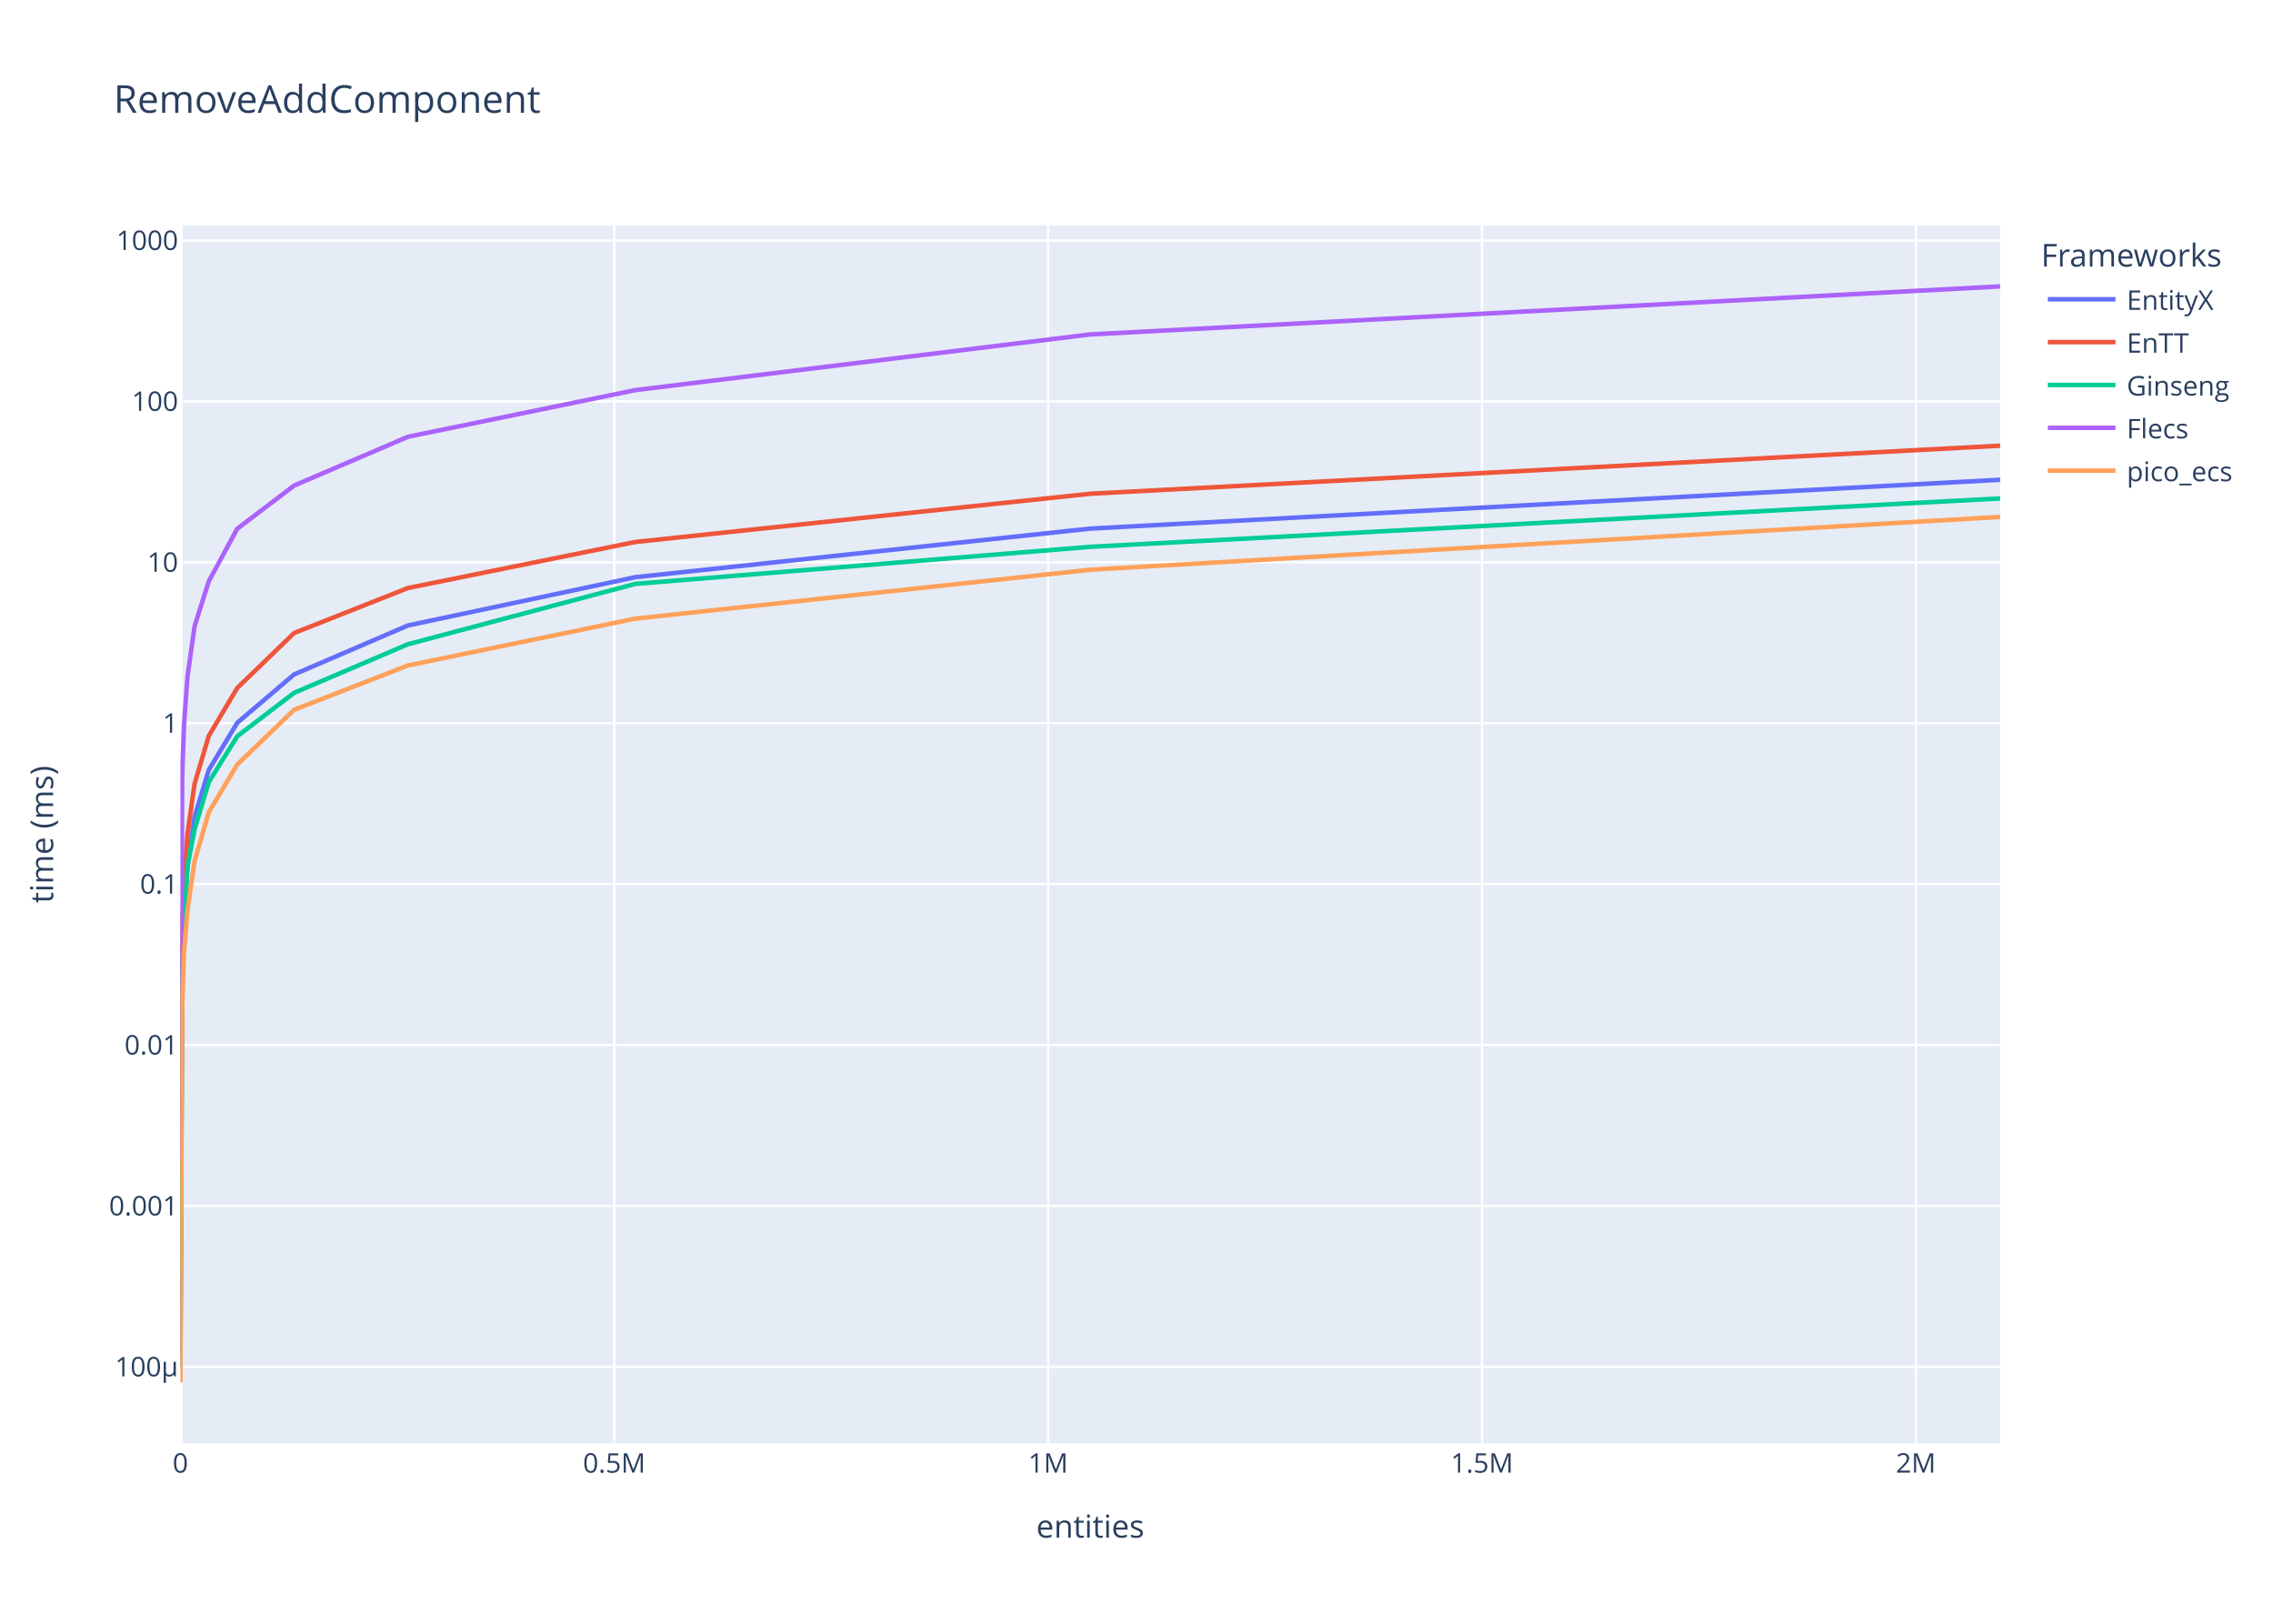
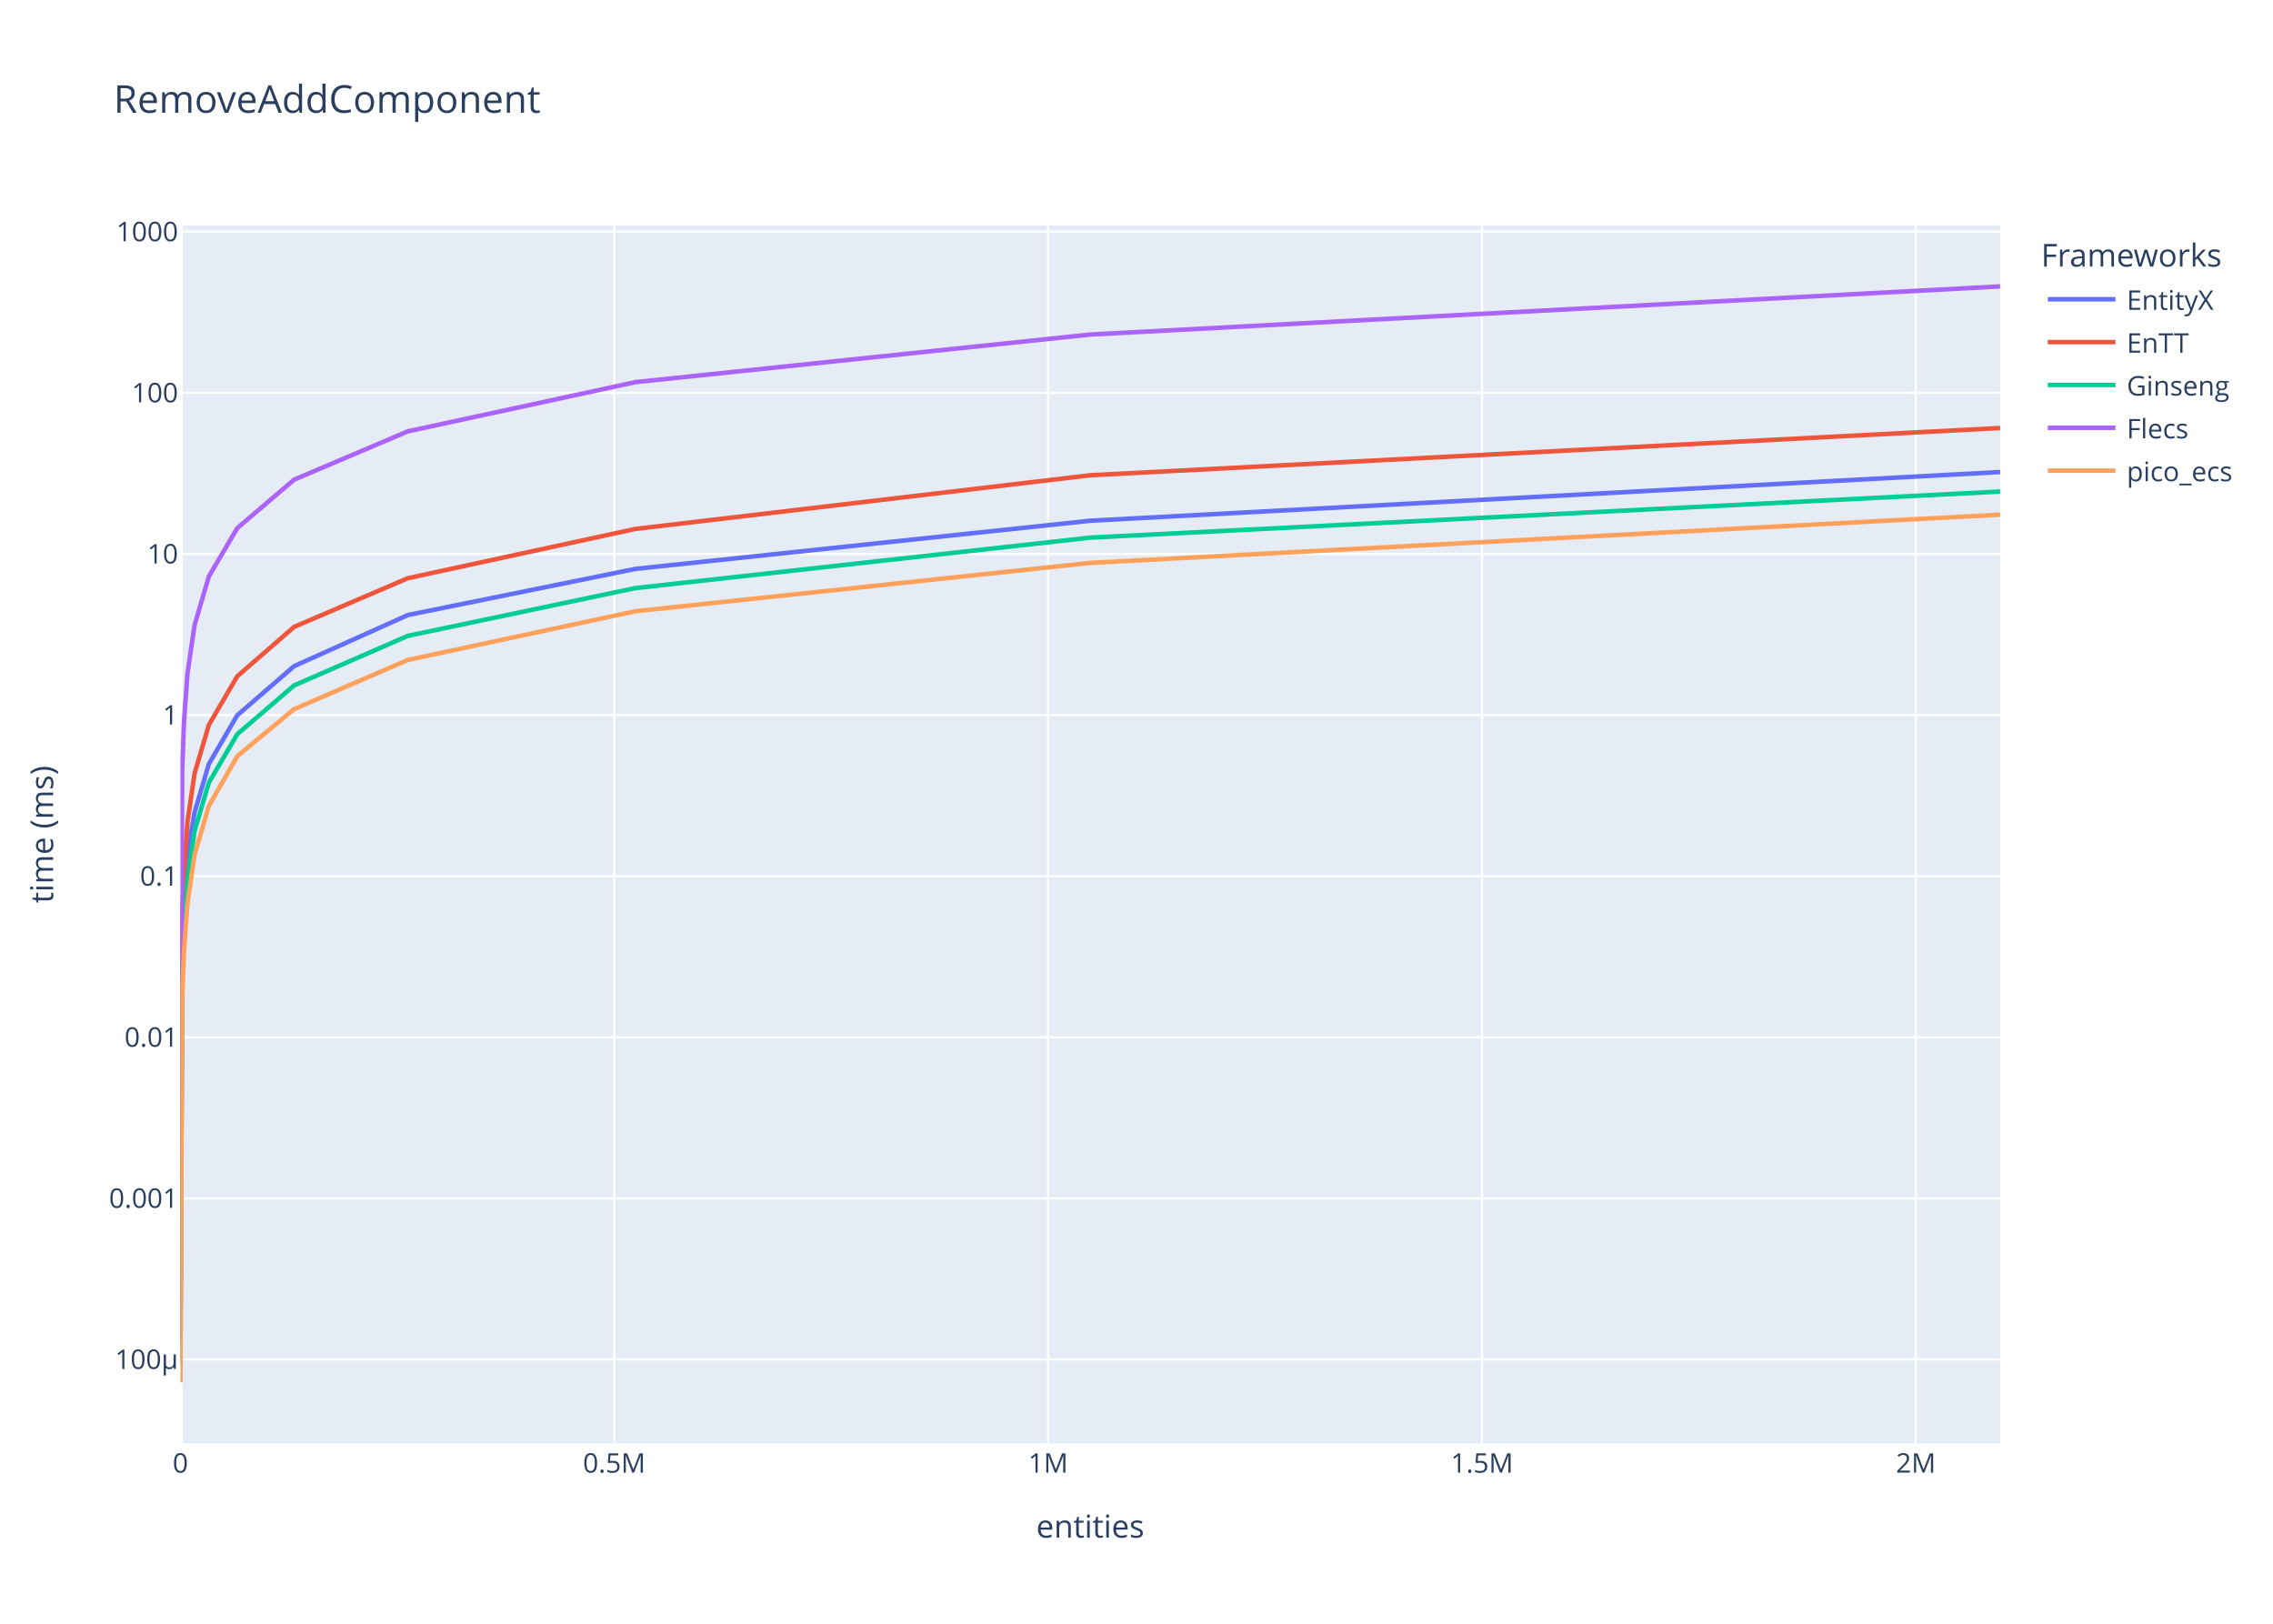
<svg xmlns="http://www.w3.org/2000/svg" class="main-svg" width="1008" height="720" style="" viewBox="0 0 1008 720">
  <rect x="0" y="0" width="1008" height="720" style="fill: rgb(255, 255, 255); fill-opacity: 1;" />
-   <defs id="defs-bea98b">
+   <defs id="defs-6285dc">
    <g class="clips">
-       <clipPath id="clipbea98bxyplot" class="plotclip">
+       <clipPath id="clip6285dcxyplot" class="plotclip">
        <rect width="807" height="540" />
      </clipPath>
-       <clipPath class="axesclip" id="clipbea98bx">
+       <clipPath class="axesclip" id="clip6285dcx">
        <rect x="80" y="0" width="807" height="720" />
      </clipPath>
-       <clipPath class="axesclip" id="clipbea98by">
+       <clipPath class="axesclip" id="clip6285dcy">
        <rect x="0" y="100" width="1008" height="540" />
      </clipPath>
-       <clipPath class="axesclip" id="clipbea98bxy">
+       <clipPath class="axesclip" id="clip6285dcxy">
        <rect x="80" y="100" width="807" height="540" />
      </clipPath>
    </g>
    <g class="gradients" />
    <g class="patterns" />
  </defs>
  <g class="bglayer">
    <rect class="bg" x="80" y="100" width="807" height="540" style="fill: rgb(229, 236, 246); fill-opacity: 1; stroke-width: 0;" />
  </g>
  <g class="layer-below">
    <g class="imagelayer" />
    <g class="shapelayer" />
  </g>
  <g class="cartesianlayer">
    <g class="subplot xy">
      <g class="layer-subplot">
        <g class="shapelayer" />
        <g class="imagelayer" />
      </g>
      <g class="minor-gridlayer">
        <g class="x" />
        <g class="y" />
      </g>
      <g class="gridlayer">
        <g class="x">
          <path class="xgrid crisp" transform="translate(272.4,0)" d="M0,100v540" style="stroke: rgb(255, 255, 255); stroke-opacity: 1; stroke-width: 1px;" />
          <path class="xgrid crisp" transform="translate(464.81,0)" d="M0,100v540" style="stroke: rgb(255, 255, 255); stroke-opacity: 1; stroke-width: 1px;" />
          <path class="xgrid crisp" transform="translate(657.21,0)" d="M0,100v540" style="stroke: rgb(255, 255, 255); stroke-opacity: 1; stroke-width: 1px;" />
          <path class="xgrid crisp" transform="translate(849.62,0)" d="M0,100v540" style="stroke: rgb(255, 255, 255); stroke-opacity: 1; stroke-width: 1px;" />
        </g>
        <g class="y">
-           <path class="ygrid crisp" transform="translate(0,606.09)" d="M80,0h807" style="stroke: rgb(255, 255, 255); stroke-opacity: 1; stroke-width: 1px;" />
-           <path class="ygrid crisp" transform="translate(0,534.74)" d="M80,0h807" style="stroke: rgb(255, 255, 255); stroke-opacity: 1; stroke-width: 1px;" />
-           <path class="ygrid crisp" transform="translate(0,463.39)" d="M80,0h807" style="stroke: rgb(255, 255, 255); stroke-opacity: 1; stroke-width: 1px;" />
-           <path class="ygrid crisp" transform="translate(0,392.04)" d="M80,0h807" style="stroke: rgb(255, 255, 255); stroke-opacity: 1; stroke-width: 1px;" />
-           <path class="ygrid crisp" transform="translate(0,320.69)" d="M80,0h807" style="stroke: rgb(255, 255, 255); stroke-opacity: 1; stroke-width: 1px;" />
-           <path class="ygrid crisp" transform="translate(0,249.34)" d="M80,0h807" style="stroke: rgb(255, 255, 255); stroke-opacity: 1; stroke-width: 1px;" />
-           <path class="ygrid crisp" transform="translate(0,177.99)" d="M80,0h807" style="stroke: rgb(255, 255, 255); stroke-opacity: 1; stroke-width: 1px;" />
-           <path class="ygrid crisp" transform="translate(0,106.64)" d="M80,0h807" style="stroke: rgb(255, 255, 255); stroke-opacity: 1; stroke-width: 1px;" />
+           <path class="ygrid crisp" transform="translate(0,602.81)" d="M80,0h807" style="stroke: rgb(255, 255, 255); stroke-opacity: 1; stroke-width: 1px;" />
+           <path class="ygrid crisp" transform="translate(0,531.37)" d="M80,0h807" style="stroke: rgb(255, 255, 255); stroke-opacity: 1; stroke-width: 1px;" />
+           <path class="ygrid crisp" transform="translate(0,459.94)" d="M80,0h807" style="stroke: rgb(255, 255, 255); stroke-opacity: 1; stroke-width: 1px;" />
+           <path class="ygrid crisp" transform="translate(0,388.51)" d="M80,0h807" style="stroke: rgb(255, 255, 255); stroke-opacity: 1; stroke-width: 1px;" />
+           <path class="ygrid crisp" transform="translate(0,317.07)" d="M80,0h807" style="stroke: rgb(255, 255, 255); stroke-opacity: 1; stroke-width: 1px;" />
+           <path class="ygrid crisp" transform="translate(0,245.64)" d="M80,0h807" style="stroke: rgb(255, 255, 255); stroke-opacity: 1; stroke-width: 1px;" />
+           <path class="ygrid crisp" transform="translate(0,174.2)" d="M80,0h807" style="stroke: rgb(255, 255, 255); stroke-opacity: 1; stroke-width: 1px;" />
+           <path class="ygrid crisp" transform="translate(0,102.77)" d="M80,0h807" style="stroke: rgb(255, 255, 255); stroke-opacity: 1; stroke-width: 1px;" />
        </g>
      </g>
      <g class="zerolinelayer">
        <path class="xzl zl crisp" transform="translate(80,0)" d="M0,100v540" style="stroke: rgb(255, 255, 255); stroke-opacity: 1; stroke-width: 2px;" />
      </g>
      <path class="xlines-below" />
      <path class="ylines-below" />
      <g class="overlines-below" />
      <g class="xaxislayer-below" />
      <g class="yaxislayer-below" />
      <g class="overaxes-below" />
-       <g class="plot" transform="translate(80,100)" clip-path="url(#clipbea98bxyplot)">
+       <g class="plot" transform="translate(80,100)" clip-path="url(#clip6285dcxyplot)">
        <g class="scatterlayer mlayer">
-           <g class="trace scatter traced19772" style="stroke-miterlimit: 2; opacity: 1;">
-             <g class="fills" />
-             <g class="errorbars" />
-             <g class="lines">
-               <path class="js-line" d="M0,498.68L0.79,327.25L1.58,305.15L3.15,284.41L6.3,262.12L12.61,241.37L25.22,220.49L50.44,199.05L100.88,177.35L201.75,155.93L403.5,134.39L807,112.74" style="vector-effect: non-scaling-stroke; fill: none; stroke: rgb(99, 110, 250); stroke-opacity: 1; stroke-width: 2px; opacity: 1;" />
-             </g>
-             <g class="points" />
-             <g class="text" />
-           </g>
-           <g class="trace scatter tracee915d9" style="stroke-miterlimit: 2; opacity: 1;">
-             <g class="fills" />
-             <g class="errorbars" />
-             <g class="lines">
-               <path class="js-line" d="M0,481.94L0.79,311.8L1.58,290.64L3.15,269.61L6.3,247.49L12.61,226.26L25.22,205.05L50.44,180.68L100.88,160.74L201.75,140.32L403.5,118.93L807,97.63" style="vector-effect: non-scaling-stroke; fill: none; stroke: rgb(239, 85, 59); stroke-opacity: 1; stroke-width: 2px; opacity: 1;" />
-             </g>
-             <g class="points" />
-             <g class="text" />
-           </g>
-           <g class="trace scatter trace3ad06f" style="stroke-miterlimit: 2; opacity: 1;">
-             <g class="fills" />
-             <g class="errorbars" />
-             <g class="lines">
-               <path class="js-line" d="M0,506.09L0.79,335.64L1.58,311.81L3.15,284.04L6.3,267.66L12.61,246.75L25.22,226.47L50.44,207.21L100.88,185.68L201.75,158.9L403.5,142.47L807,121.01" style="vector-effect: non-scaling-stroke; fill: none; stroke: rgb(0, 204, 150); stroke-opacity: 1; stroke-width: 2px; opacity: 1;" />
-             </g>
-             <g class="points" />
-             <g class="text" />
-           </g>
-           <g class="trace scatter traceaa812a" style="stroke-miterlimit: 2; opacity: 1;">
-             <g class="fills" />
-             <g class="errorbars" />
-             <g class="lines">
-               <path class="js-line" d="M0,414.72L0.79,244.26L1.58,221.67L3.15,199.92L6.3,177.64L12.61,157.71L25.22,134.44L50.44,115.3L100.88,93.68L201.75,72.98L403.5,48.29L807,27" style="vector-effect: non-scaling-stroke; fill: none; stroke: rgb(171, 99, 250); stroke-opacity: 1; stroke-width: 2px; opacity: 1;" />
-             </g>
-             <g class="points" />
-             <g class="text" />
-           </g>
-           <g class="trace scatter tracead3a14" style="stroke-miterlimit: 2; opacity: 1;">
-             <g class="fills" />
-             <g class="errorbars" />
-             <g class="lines">
-               <path class="js-line" d="M0,513L0.79,346.49L1.58,322.61L3.15,303.46L6.3,281.79L12.61,260.14L25.22,239L50.44,214.72L100.88,195.09L201.75,174.31L403.5,152.63L807,129.21" style="vector-effect: non-scaling-stroke; fill: none; stroke: rgb(255, 161, 90); stroke-opacity: 1; stroke-width: 2px; opacity: 1;" />
+           <g class="trace scatter traceff805c" style="stroke-miterlimit: 2; opacity: 1;">
+             <g class="fills" />
+             <g class="errorbars" />
+             <g class="lines">
+               <path class="js-line" d="M0,495.15L0.79,324.61L1.58,303.12L3.15,278.29L6.3,260.17L12.61,238.79L25.22,217.16L50.44,195.38L100.88,172.72L201.75,152.26L403.5,130.9L807,109.31" style="vector-effect: non-scaling-stroke; fill: none; stroke: rgb(99, 110, 250); stroke-opacity: 1; stroke-width: 2px; opacity: 1;" />
+             </g>
+             <g class="points" />
+             <g class="text" />
+           </g>
+           <g class="trace scatter traceb15589" style="stroke-miterlimit: 2; opacity: 1;">
+             <g class="fills" />
+             <g class="errorbars" />
+             <g class="lines">
+               <path class="js-line" d="M0,476.7L0.79,307.29L1.58,285.85L3.15,264.4L6.3,242.89L12.61,221.48L25.22,199.87L50.44,177.97L100.88,156.38L201.75,134.54L403.5,110.74L807,89.79" style="vector-effect: non-scaling-stroke; fill: none; stroke: rgb(239, 85, 59); stroke-opacity: 1; stroke-width: 2px; opacity: 1;" />
+             </g>
+             <g class="points" />
+             <g class="text" />
+           </g>
+           <g class="trace scatter trace503112" style="stroke-miterlimit: 2; opacity: 1;">
+             <g class="fills" />
+             <g class="errorbars" />
+             <g class="lines">
+               <path class="js-line" d="M0,504.08L0.79,333.27L1.58,312L3.15,289.91L6.3,268.43L12.61,247.03L25.22,225.55L50.44,203.92L100.88,181.95L201.75,160.77L403.5,138.39L807,117.96" style="vector-effect: non-scaling-stroke; fill: none; stroke: rgb(0, 204, 150); stroke-opacity: 1; stroke-width: 2px; opacity: 1;" />
+             </g>
+             <g class="points" />
+             <g class="text" />
+           </g>
+           <g class="trace scatter traceaf7a7d" style="stroke-miterlimit: 2; opacity: 1;">
+             <g class="fills" />
+             <g class="errorbars" />
+             <g class="lines">
+               <path class="js-line" d="M0,413.42L0.79,241.58L1.58,220.23L3.15,198.51L6.3,177.15L12.61,155.63L25.22,134.19L50.44,112.69L100.88,91.26L201.75,69.45L403.5,48.34L807,27" style="vector-effect: non-scaling-stroke; fill: none; stroke: rgb(171, 99, 250); stroke-opacity: 1; stroke-width: 2px; opacity: 1;" />
+             </g>
+             <g class="points" />
+             <g class="text" />
+           </g>
+           <g class="trace scatter trace7eccc8" style="stroke-miterlimit: 2; opacity: 1;">
+             <g class="fills" />
+             <g class="errorbars" />
+             <g class="lines">
+               <path class="js-line" d="M0,513L0.79,343.45L1.58,321.95L3.15,300.45L6.3,278.94L12.61,257.39L25.22,235.32L50.44,214.43L100.88,192.63L201.75,171.04L403.5,149.6L807,128.21" style="vector-effect: non-scaling-stroke; fill: none; stroke: rgb(255, 161, 90); stroke-opacity: 1; stroke-width: 2px; opacity: 1;" />
            </g>
            <g class="points" />
            <g class="text" />
          </g>
        </g>
      </g>
      <g class="overplot" />
      <path class="xlines-above crisp" d="M0,0" style="fill: none;" />
      <path class="ylines-above crisp" d="M0,0" style="fill: none;" />
      <g class="overlines-above" />
      <g class="xaxislayer-above">
        <g class="xtick">
          <text text-anchor="middle" x="0" y="653" transform="translate(80,0)" style="font-family: 'Open Sans', verdana, arial, sans-serif; font-size: 12px; fill: rgb(42, 63, 95); fill-opacity: 1; white-space: pre; opacity: 1;">0</text>
        </g>
        <g class="xtick">
          <text text-anchor="middle" x="0" y="653" style="font-family: 'Open Sans', verdana, arial, sans-serif; font-size: 12px; fill: rgb(42, 63, 95); fill-opacity: 1; white-space: pre; opacity: 1;" transform="translate(272.4,0)">0.5M</text>
        </g>
        <g class="xtick">
          <text text-anchor="middle" x="0" y="653" style="font-family: 'Open Sans', verdana, arial, sans-serif; font-size: 12px; fill: rgb(42, 63, 95); fill-opacity: 1; white-space: pre; opacity: 1;" transform="translate(464.81,0)">1M</text>
        </g>
        <g class="xtick">
          <text text-anchor="middle" x="0" y="653" style="font-family: 'Open Sans', verdana, arial, sans-serif; font-size: 12px; fill: rgb(42, 63, 95); fill-opacity: 1; white-space: pre; opacity: 1;" transform="translate(657.21,0)">1.5M</text>
        </g>
        <g class="xtick">
          <text text-anchor="middle" x="0" y="653" style="font-family: 'Open Sans', verdana, arial, sans-serif; font-size: 12px; fill: rgb(42, 63, 95); fill-opacity: 1; white-space: pre; opacity: 1;" transform="translate(849.62,0)">2M</text>
        </g>
      </g>
      <g class="yaxislayer-above">
        <g class="ytick">
-           <text text-anchor="end" x="79" y="4.2" transform="translate(0,606.09)" style="font-family: 'Open Sans', verdana, arial, sans-serif; font-size: 12px; fill: rgb(42, 63, 95); fill-opacity: 1; white-space: pre; opacity: 1;">100μ</text>
-         </g>
-         <g class="ytick">
-           <text text-anchor="end" x="79" y="4.2" style="font-family: 'Open Sans', verdana, arial, sans-serif; font-size: 12px; fill: rgb(42, 63, 95); fill-opacity: 1; white-space: pre; opacity: 1;" transform="translate(0,534.74)">0.001</text>
-         </g>
-         <g class="ytick">
-           <text text-anchor="end" x="79" y="4.2" style="font-family: 'Open Sans', verdana, arial, sans-serif; font-size: 12px; fill: rgb(42, 63, 95); fill-opacity: 1; white-space: pre; opacity: 1;" transform="translate(0,463.39)">0.01</text>
-         </g>
-         <g class="ytick">
-           <text text-anchor="end" x="79" y="4.2" style="font-family: 'Open Sans', verdana, arial, sans-serif; font-size: 12px; fill: rgb(42, 63, 95); fill-opacity: 1; white-space: pre; opacity: 1;" transform="translate(0,392.04)">0.1</text>
-         </g>
-         <g class="ytick">
-           <text text-anchor="end" x="79" y="4.2" style="font-family: 'Open Sans', verdana, arial, sans-serif; font-size: 12px; fill: rgb(42, 63, 95); fill-opacity: 1; white-space: pre; opacity: 1;" transform="translate(0,320.69)">1</text>
-         </g>
-         <g class="ytick">
-           <text text-anchor="end" x="79" y="4.2" style="font-family: 'Open Sans', verdana, arial, sans-serif; font-size: 12px; fill: rgb(42, 63, 95); fill-opacity: 1; white-space: pre; opacity: 1;" transform="translate(0,249.34)">10</text>
-         </g>
-         <g class="ytick">
-           <text text-anchor="end" x="79" y="4.2" style="font-family: 'Open Sans', verdana, arial, sans-serif; font-size: 12px; fill: rgb(42, 63, 95); fill-opacity: 1; white-space: pre; opacity: 1;" transform="translate(0,177.99)">100</text>
-         </g>
-         <g class="ytick">
-           <text text-anchor="end" x="79" y="4.2" style="font-family: 'Open Sans', verdana, arial, sans-serif; font-size: 12px; fill: rgb(42, 63, 95); fill-opacity: 1; white-space: pre; opacity: 1;" transform="translate(0,106.64)">1000</text>
+           <text text-anchor="end" x="79" y="4.2" transform="translate(0,602.81)" style="font-family: 'Open Sans', verdana, arial, sans-serif; font-size: 12px; fill: rgb(42, 63, 95); fill-opacity: 1; white-space: pre; opacity: 1;">100μ</text>
+         </g>
+         <g class="ytick">
+           <text text-anchor="end" x="79" y="4.2" style="font-family: 'Open Sans', verdana, arial, sans-serif; font-size: 12px; fill: rgb(42, 63, 95); fill-opacity: 1; white-space: pre; opacity: 1;" transform="translate(0,531.37)">0.001</text>
+         </g>
+         <g class="ytick">
+           <text text-anchor="end" x="79" y="4.2" style="font-family: 'Open Sans', verdana, arial, sans-serif; font-size: 12px; fill: rgb(42, 63, 95); fill-opacity: 1; white-space: pre; opacity: 1;" transform="translate(0,459.94)">0.01</text>
+         </g>
+         <g class="ytick">
+           <text text-anchor="end" x="79" y="4.2" style="font-family: 'Open Sans', verdana, arial, sans-serif; font-size: 12px; fill: rgb(42, 63, 95); fill-opacity: 1; white-space: pre; opacity: 1;" transform="translate(0,388.51)">0.1</text>
+         </g>
+         <g class="ytick">
+           <text text-anchor="end" x="79" y="4.2" style="font-family: 'Open Sans', verdana, arial, sans-serif; font-size: 12px; fill: rgb(42, 63, 95); fill-opacity: 1; white-space: pre; opacity: 1;" transform="translate(0,317.07)">1</text>
+         </g>
+         <g class="ytick">
+           <text text-anchor="end" x="79" y="4.2" style="font-family: 'Open Sans', verdana, arial, sans-serif; font-size: 12px; fill: rgb(42, 63, 95); fill-opacity: 1; white-space: pre; opacity: 1;" transform="translate(0,245.64)">10</text>
+         </g>
+         <g class="ytick">
+           <text text-anchor="end" x="79" y="4.2" style="font-family: 'Open Sans', verdana, arial, sans-serif; font-size: 12px; fill: rgb(42, 63, 95); fill-opacity: 1; white-space: pre; opacity: 1;" transform="translate(0,174.2)">100</text>
+         </g>
+         <g class="ytick">
+           <text text-anchor="end" x="79" y="4.2" style="font-family: 'Open Sans', verdana, arial, sans-serif; font-size: 12px; fill: rgb(42, 63, 95); fill-opacity: 1; white-space: pre; opacity: 1;" transform="translate(0,102.77)">1000</text>
        </g>
      </g>
      <g class="overaxes-above" />
    </g>
  </g>
  <g class="polarlayer" />
  <g class="smithlayer" />
  <g class="ternarylayer" />
  <g class="geolayer" />
  <g class="funnelarealayer" />
  <g class="pielayer" />
  <g class="iciclelayer" />
  <g class="treemaplayer" />
  <g class="sunburstlayer" />
  <g class="glimages" />
-   <defs id="topdefs-bea98b">
+   <defs id="topdefs-6285dc">
    <g class="clips" />
-     <clipPath id="legendbea98b">
+     <clipPath id="legend6285dc">
      <rect width="93" height="124" x="0" y="0" />
    </clipPath>
  </defs>
  <g class="layer-above">
    <g class="imagelayer" />
    <g class="shapelayer" />
  </g>
  <g class="infolayer">
    <g class="legend" pointer-events="all" transform="translate(903.14,100)">
      <rect class="bg" shape-rendering="crispEdges" width="93" height="124" x="0" y="0" style="stroke: rgb(68, 68, 68); stroke-opacity: 1; fill: rgb(255, 255, 255); fill-opacity: 1; stroke-width: 0px;" />
-       <g class="scrollbox" transform="" clip-path="url(#legendbea98b)">
+       <g class="scrollbox" transform="" clip-path="url(#legend6285dc)">
        <text class="legendtitletext" text-anchor="start" x="2" y="18.2" style="font-family: 'Open Sans', verdana, arial, sans-serif; font-size: 14px; fill: rgb(42, 63, 95); fill-opacity: 1; white-space: pre;">Frameworks</text>
        <g class="groups" transform="">
          <g class="traces" transform="translate(0,32.7)" style="opacity: 1;">
            <text class="legendtext" text-anchor="start" x="40" y="4.68" style="font-family: 'Open Sans', verdana, arial, sans-serif; font-size: 12px; fill: rgb(42, 63, 95); fill-opacity: 1; white-space: pre;">EntityX</text>
            <g class="layers" style="opacity: 1;">
              <g class="legendfill" />
              <g class="legendlines">
                <path class="js-line" d="M5,0h30" style="fill: none; stroke: rgb(99, 110, 250); stroke-opacity: 1; stroke-width: 2px;" />
              </g>
              <g class="legendsymbols">
                <g class="legendpoints" />
              </g>
            </g>
            <rect class="legendtoggle" x="0" y="-9.5" width="87.188" height="19" style="fill: rgb(0, 0, 0); fill-opacity: 0;" />
          </g>
        </g>
        <g class="groups" transform="">
          <g class="traces" transform="translate(0,51.7)" style="opacity: 1;">
            <text class="legendtext" text-anchor="start" x="40" y="4.68" style="font-family: 'Open Sans', verdana, arial, sans-serif; font-size: 12px; fill: rgb(42, 63, 95); fill-opacity: 1; white-space: pre;">EnTT</text>
            <g class="layers" style="opacity: 1;">
              <g class="legendfill" />
              <g class="legendlines">
                <path class="js-line" d="M5,0h30" style="fill: none; stroke: rgb(239, 85, 59); stroke-opacity: 1; stroke-width: 2px;" />
              </g>
              <g class="legendsymbols">
                <g class="legendpoints" />
              </g>
            </g>
            <rect class="legendtoggle" x="0" y="-9.5" width="87.188" height="19" style="fill: rgb(0, 0, 0); fill-opacity: 0;" />
          </g>
        </g>
        <g class="groups" transform="">
          <g class="traces" transform="translate(0,70.7)" style="opacity: 1;">
            <text class="legendtext" text-anchor="start" x="40" y="4.68" style="font-family: 'Open Sans', verdana, arial, sans-serif; font-size: 12px; fill: rgb(42, 63, 95); fill-opacity: 1; white-space: pre;">Ginseng</text>
            <g class="layers" style="opacity: 1;">
              <g class="legendfill" />
              <g class="legendlines">
                <path class="js-line" d="M5,0h30" style="fill: none; stroke: rgb(0, 204, 150); stroke-opacity: 1; stroke-width: 2px;" />
              </g>
              <g class="legendsymbols">
                <g class="legendpoints" />
              </g>
            </g>
            <rect class="legendtoggle" x="0" y="-9.5" width="87.188" height="19" style="fill: rgb(0, 0, 0); fill-opacity: 0;" />
          </g>
        </g>
        <g class="groups" transform="">
          <g class="traces" transform="translate(0,89.7)" style="opacity: 1;">
            <text class="legendtext" text-anchor="start" x="40" y="4.68" style="font-family: 'Open Sans', verdana, arial, sans-serif; font-size: 12px; fill: rgb(42, 63, 95); fill-opacity: 1; white-space: pre;">Flecs</text>
            <g class="layers" style="opacity: 1;">
              <g class="legendfill" />
              <g class="legendlines">
                <path class="js-line" d="M5,0h30" style="fill: none; stroke: rgb(171, 99, 250); stroke-opacity: 1; stroke-width: 2px;" />
              </g>
              <g class="legendsymbols">
                <g class="legendpoints" />
              </g>
            </g>
            <rect class="legendtoggle" x="0" y="-9.5" width="87.188" height="19" style="fill: rgb(0, 0, 0); fill-opacity: 0;" />
          </g>
        </g>
        <g class="groups" transform="">
          <g class="traces" transform="translate(0,108.7)" style="opacity: 1;">
            <text class="legendtext" text-anchor="start" x="40" y="4.68" style="font-family: 'Open Sans', verdana, arial, sans-serif; font-size: 12px; fill: rgb(42, 63, 95); fill-opacity: 1; white-space: pre;">pico_ecs</text>
            <g class="layers" style="opacity: 1;">
              <g class="legendfill" />
              <g class="legendlines">
                <path class="js-line" d="M5,0h30" style="fill: none; stroke: rgb(255, 161, 90); stroke-opacity: 1; stroke-width: 2px;" />
              </g>
              <g class="legendsymbols">
                <g class="legendpoints" />
              </g>
            </g>
            <rect class="legendtoggle" x="0" y="-9.5" width="87.188" height="19" style="fill: rgb(0, 0, 0); fill-opacity: 0;" />
          </g>
        </g>
      </g>
      <rect class="scrollbar" rx="20" ry="3" width="0" height="0" x="0" y="0" style="fill: rgb(128, 139, 164); fill-opacity: 1;" />
    </g>
    <g class="g-gtitle">
      <text class="gtitle" x="50.4" y="50" text-anchor="start" dy="0em" style="font-family: 'Open Sans', verdana, arial, sans-serif; font-size: 17px; fill: rgb(42, 63, 95); opacity: 1; font-weight: normal; white-space: pre;">RemoveAddComponent</text>
    </g>
    <g class="g-xtitle">
      <text class="xtitle" x="483.5" y="681.8" text-anchor="middle" style="font-family: 'Open Sans', verdana, arial, sans-serif; font-size: 14px; fill: rgb(42, 63, 95); opacity: 1; font-weight: normal; white-space: pre;">entities</text>
    </g>
    <g class="g-ytitle">
      <text class="ytitle" transform="rotate(-90,23.55938,370)" x="23.559" y="370" text-anchor="middle" style="font-family: 'Open Sans', verdana, arial, sans-serif; font-size: 14px; fill: rgb(42, 63, 95); opacity: 1; font-weight: normal; white-space: pre;">time (ms)</text>
    </g>
  </g>
</svg>
